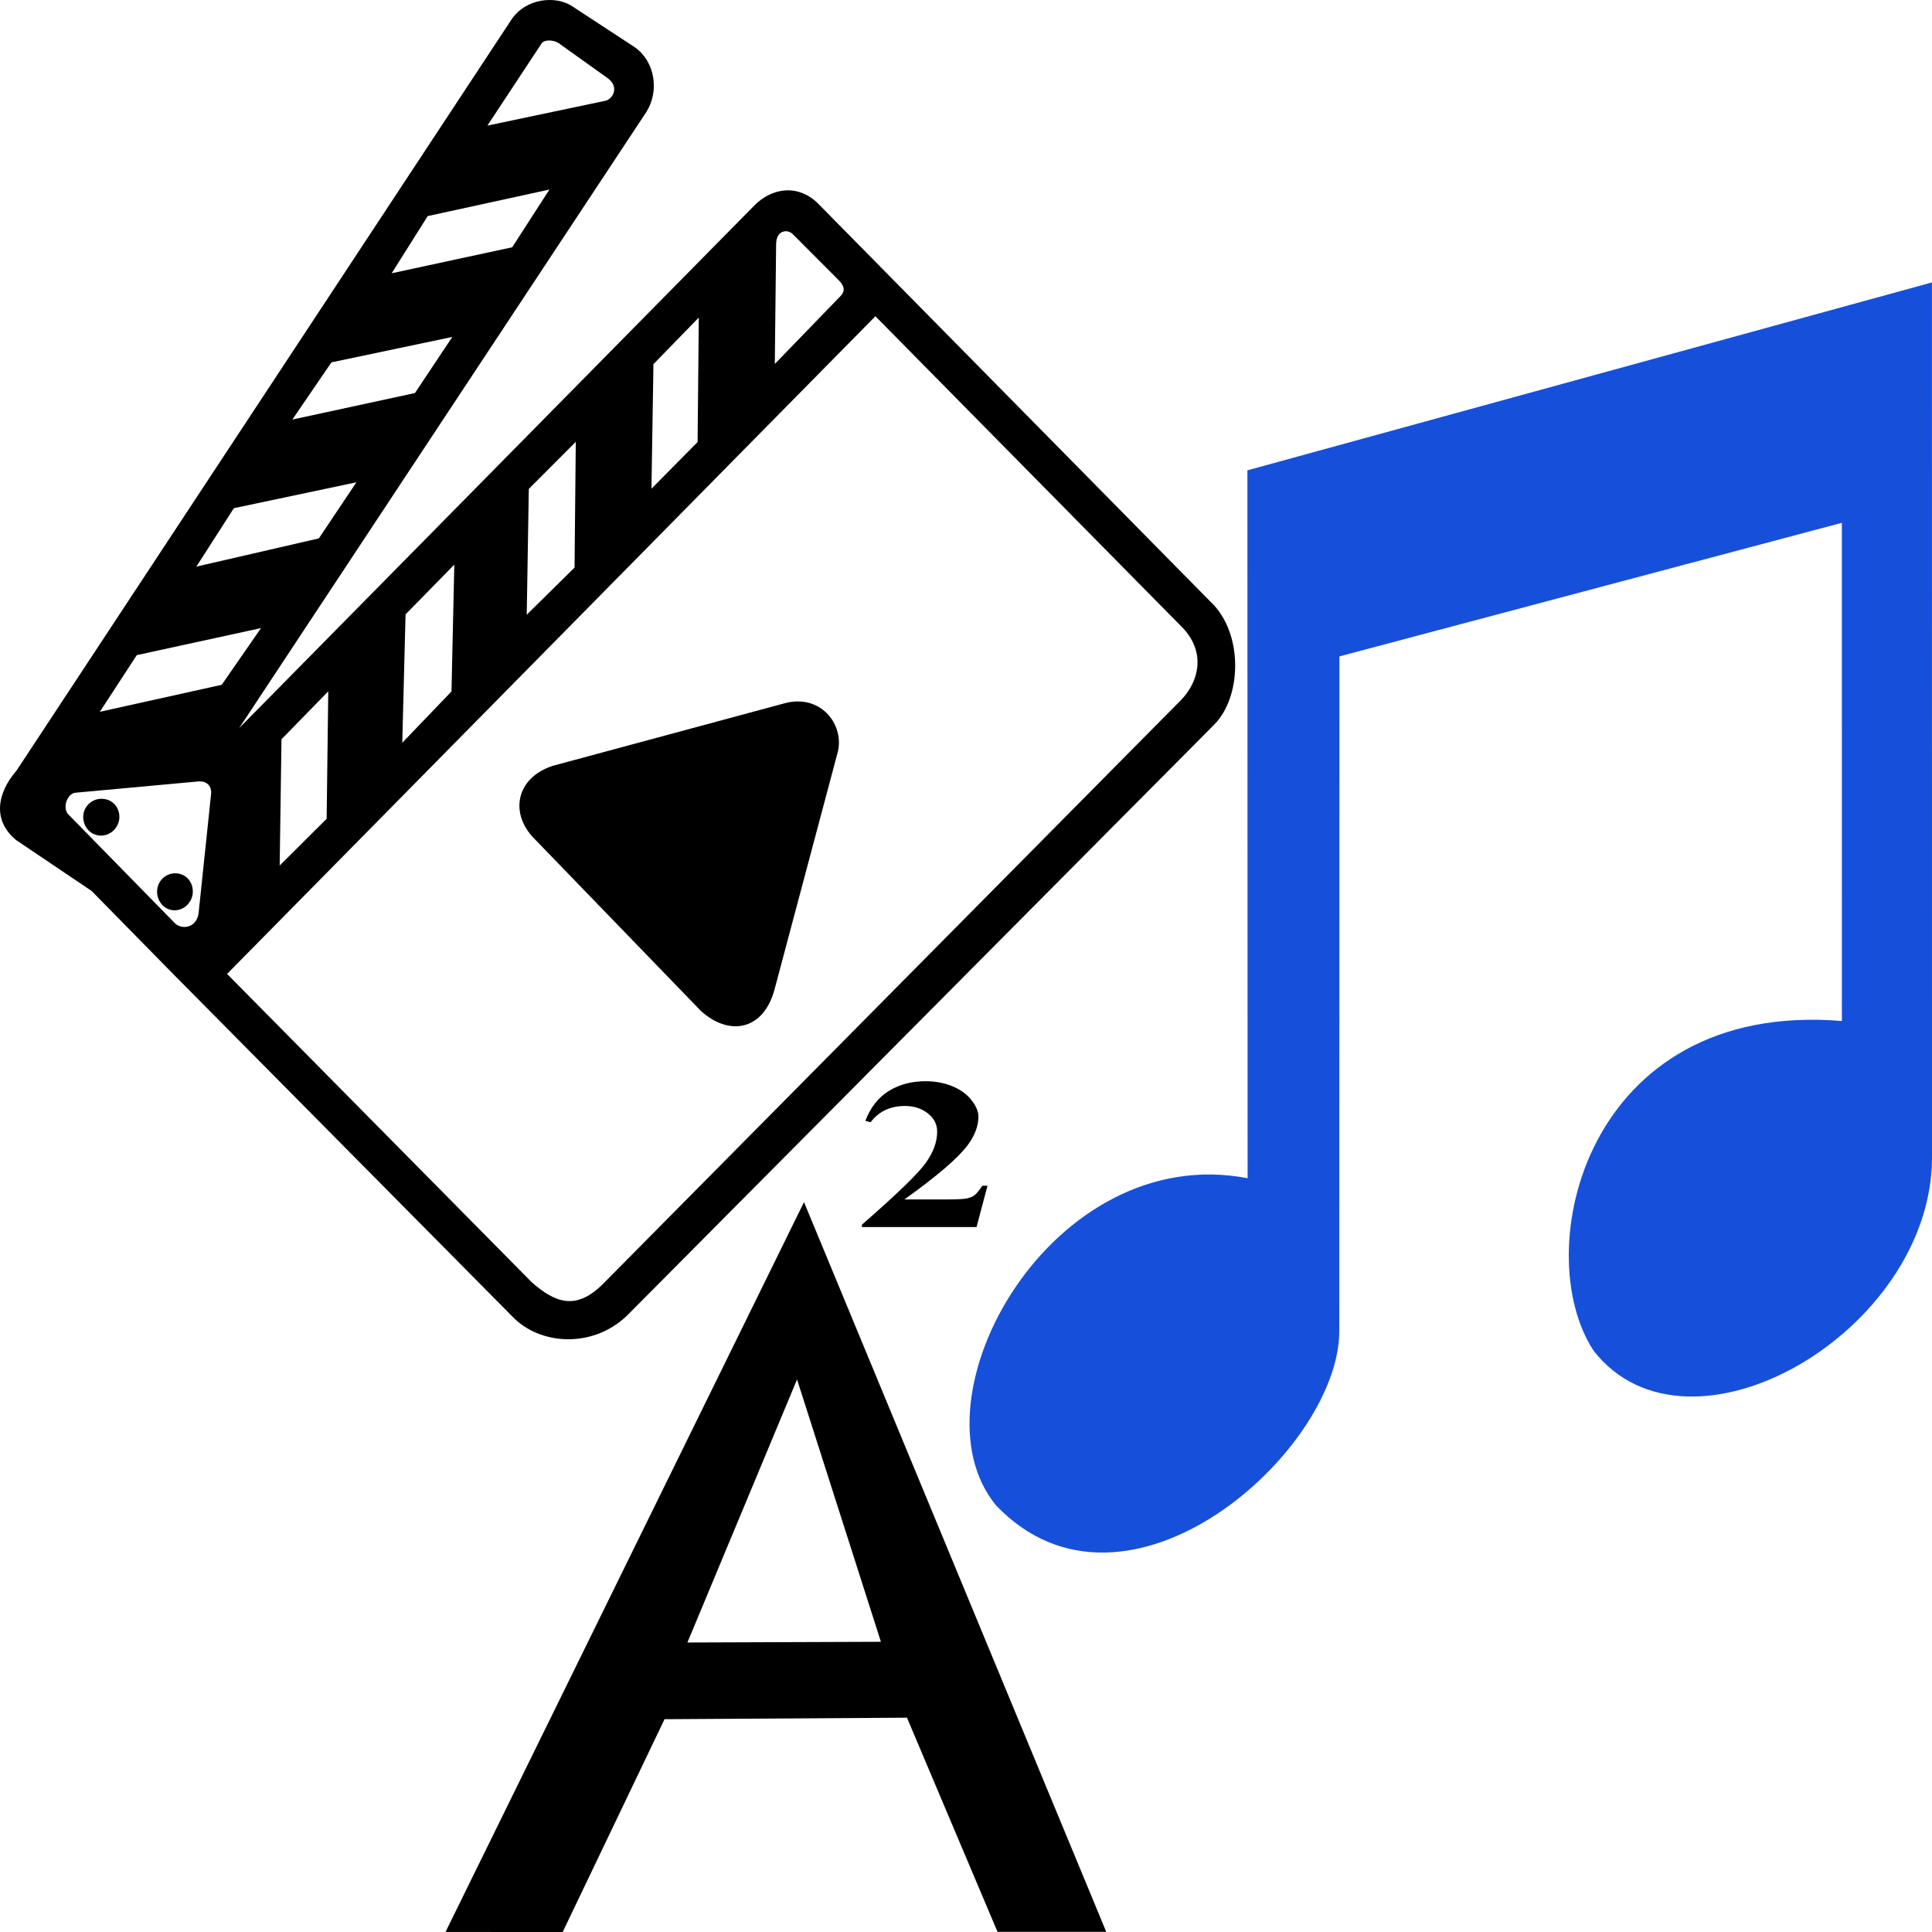
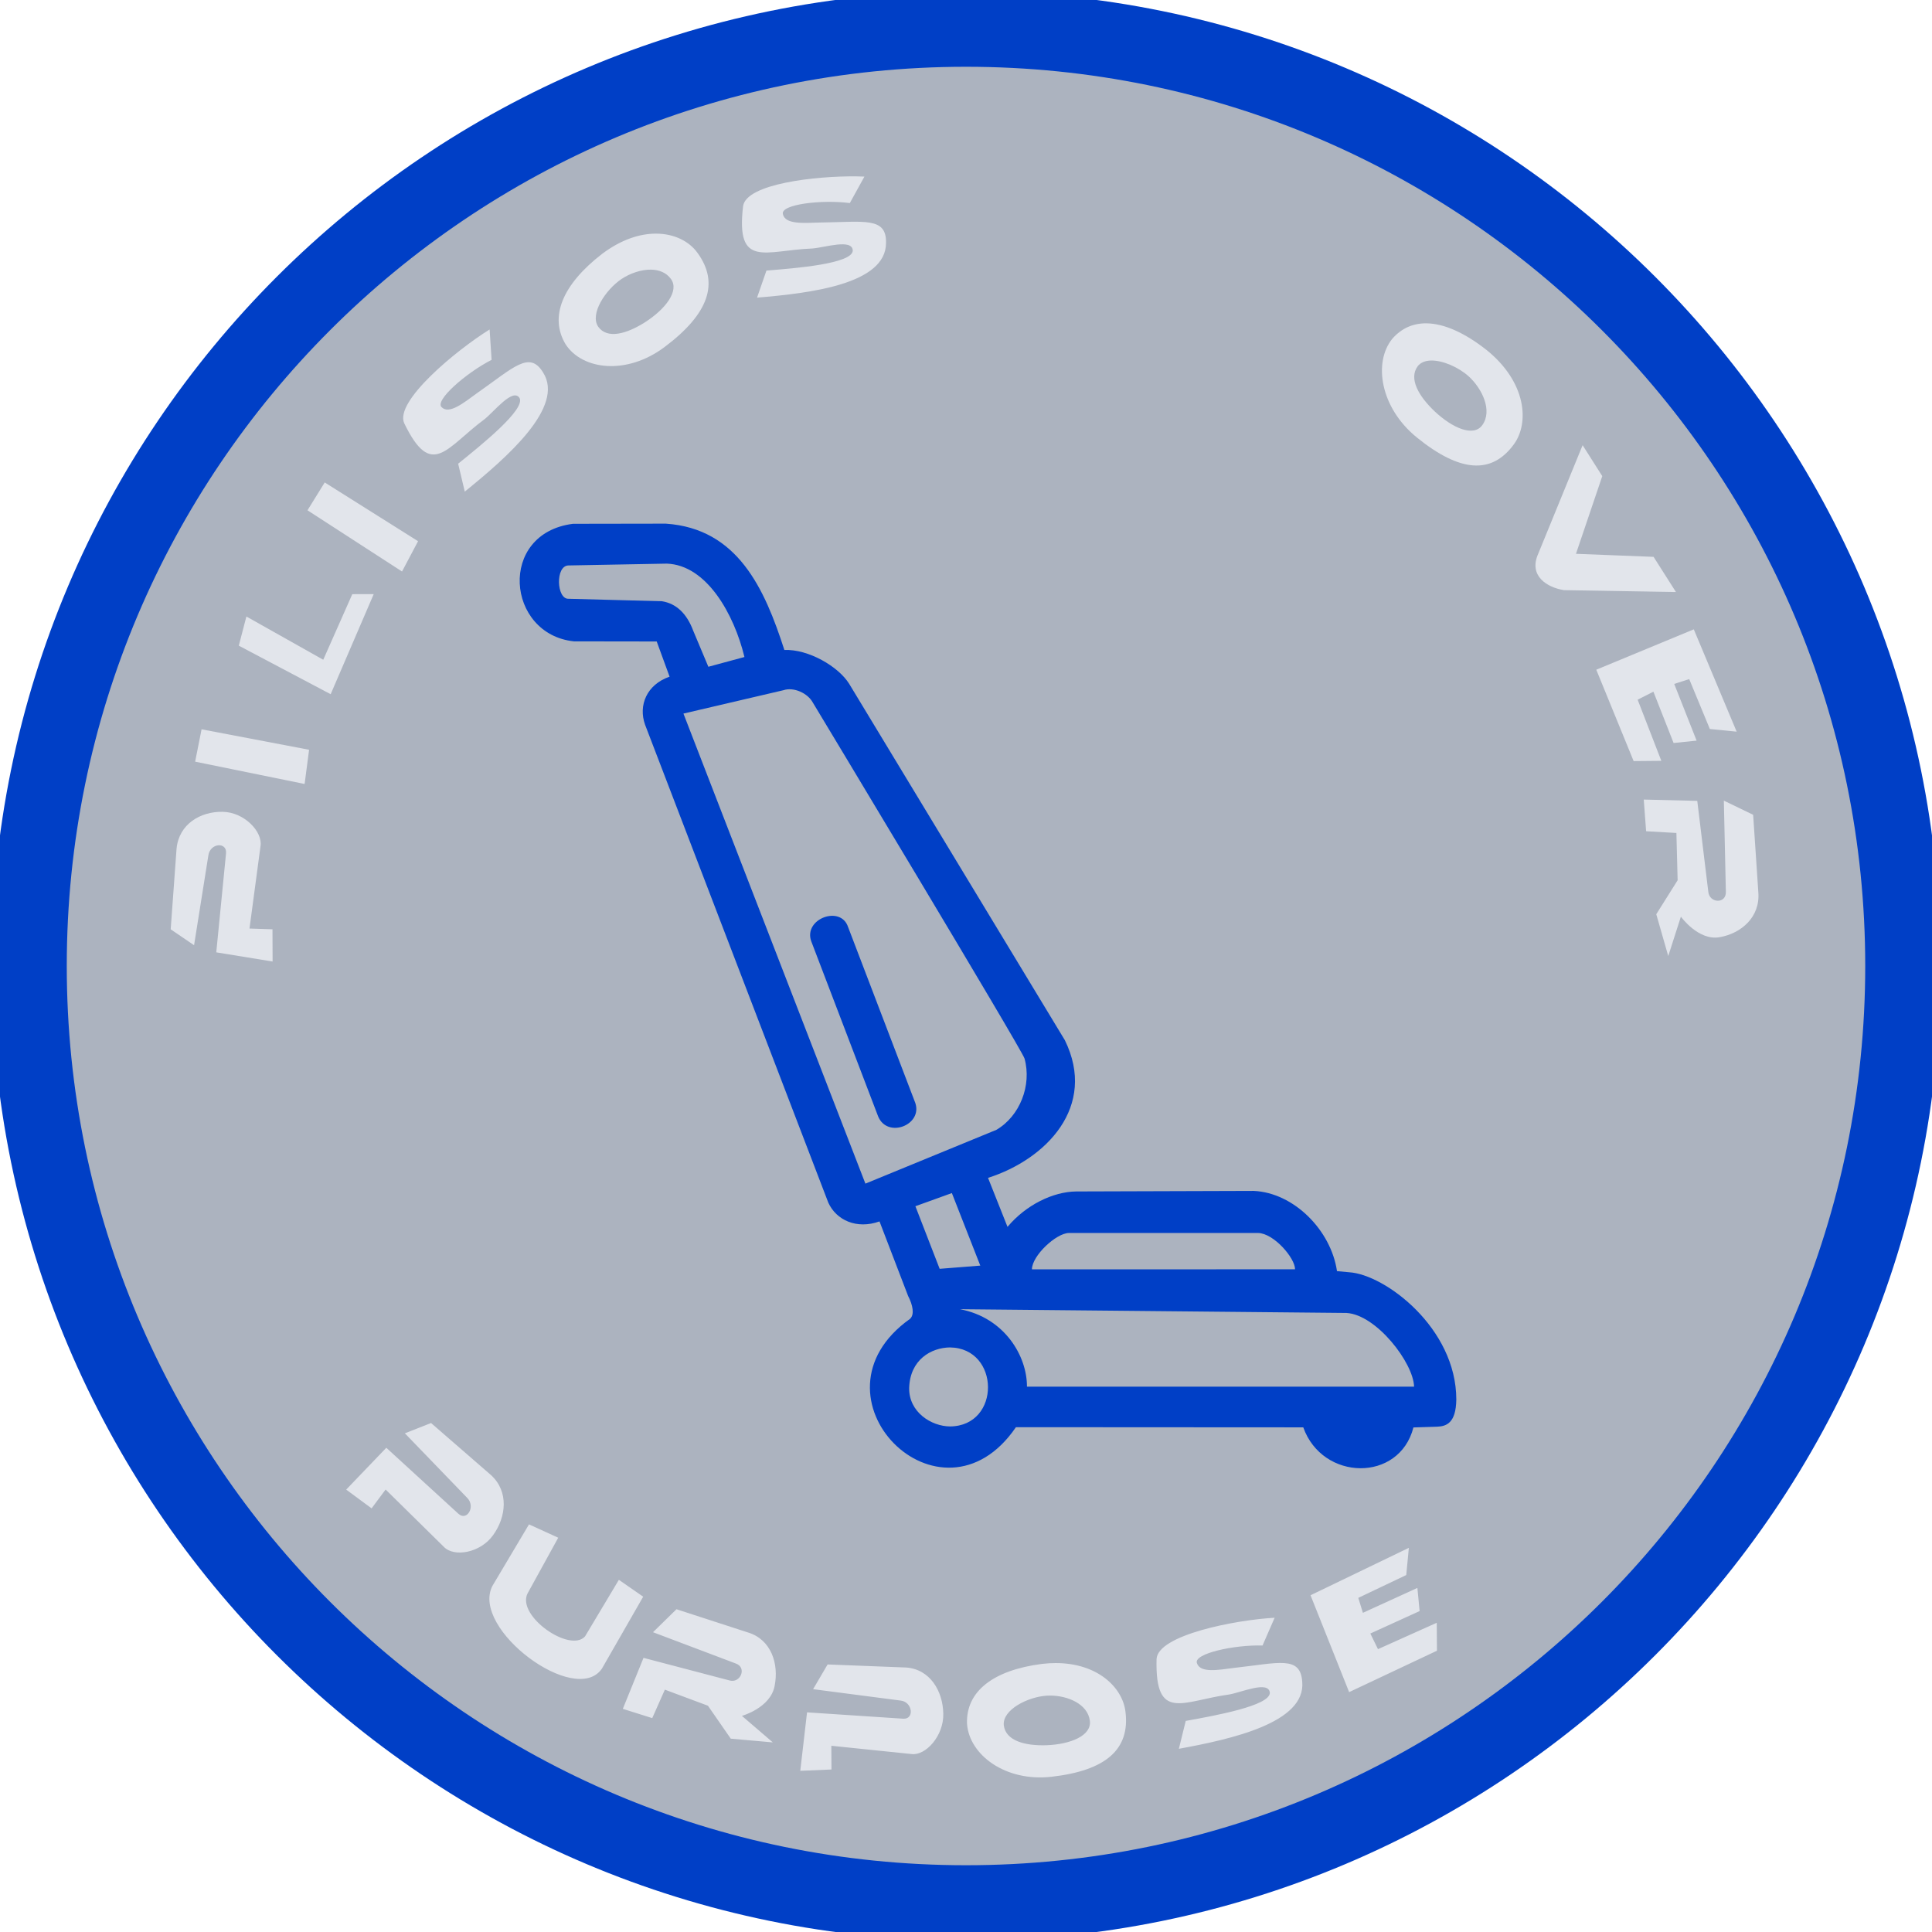
<svg xmlns="http://www.w3.org/2000/svg" width="192" height="192" viewBox="0 0 192 192" xml:space="preserve">
-   <g transform="matrix(4.116192,0,0,4.170172,-2.842929,-1.633043)">
-     <path d="m 23.033,26.158 c -0.333,0 -0.627,0.077 -0.881,0.231 -0.254,0.154 -0.444,0.392 -0.569,0.713 l 0.128,0.033 c 0.197,-0.258 0.473,-0.387 0.829,-0.387 0.217,0 0.401,0.059 0.552,0.176 0.15,0.116 0.225,0.261 0.225,0.437 0,0.241 -0.091,0.488 -0.274,0.741 -0.18,0.253 -0.695,0.745 -1.544,1.476 v 0.055 h 2.769 l 0.264,-0.984 h -0.125 c -0.079,0.116 -0.142,0.192 -0.191,0.228 -0.049,0.035 -0.111,0.06 -0.187,0.075 -0.074,0.015 -0.236,0.023 -0.486,0.023 h -1.017 c 0.786,-0.554 1.296,-0.986 1.53,-1.296 0.171,-0.229 0.257,-0.455 0.257,-0.678 0,-0.122 -0.056,-0.253 -0.167,-0.392 -0.111,-0.141 -0.265,-0.251 -0.461,-0.331 -0.197,-0.08 -0.414,-0.12 -0.652,-0.12 z m -2.931,2.881 -8.655,17.393 2.829,6.53e-4 2.459,-5.071 5.853,-0.036 2.186,5.103 h 2.625 z m -0.168,4.226 2.025,6.252 -4.672,0.017 z" fill="#000000" />
-     <path d="M 13.037,0.861 1.09,18.755 c -0.484,0.553 -0.576,1.201 -0.006,1.659 l 1.819,1.21 1.95,1.96 8.199,8.172 c 0.656,0.689 1.928,0.78 2.766,-0.002 L 30.013,17.653 c 0.64,-0.647 0.692,-2.069 -0.005,-2.83 L 20.478,5.279 C 19.976,4.753 19.32,4.868 18.901,5.291 L 6.465,17.743 16.296,3.06 C 16.609,2.57 16.514,1.871 16.021,1.52 L 14.492,0.532 C 14.104,0.286 13.389,0.343 13.037,0.861 Z m 1.143,0.56 1.194,0.842 c 0.274,0.211 0.109,0.485 -0.062,0.529 l -2.854,0.593 1.307,-1.956 c 0.062,-0.1 0.286,-0.091 0.415,-0.009 z m -0.224,3.488 -0.899,1.375 -2.91,0.62 0.87,-1.363 z m 5.877,1.064 1.111,1.1 c 0.138,0.139 0.156,0.26 0.038,0.376 l -1.585,1.616 0.032,-2.859 c 0.005,-0.344 0.287,-0.355 0.403,-0.233 z m 1.993,1.955 7.433,7.439 c 0.542,0.579 0.382,1.265 -0.055,1.708 L 15.206,31.031 c -0.612,0.569 -1.094,0.424 -1.678,-0.083 L 6.173,23.601 Z m -4.264,0.031 -0.029,2.967 -1.114,1.112 0.048,-2.968 z m -5.951,0.462 -0.902,1.337 -2.96,0.632 0.944,-1.363 z m 2.981,2.5 -0.03,2.997 -1.154,1.123 0.05,-2.998 z m -5.296,0.964 -0.907,1.337 -2.957,0.672 0.905,-1.392 z m 2.363,1.962 -0.068,3.023 -1.188,1.222 0.079,-3.059 z m -4.667,1.513 -0.948,1.351 -2.943,0.644 0.892,-1.351 z m 1.624,1.507 -0.039,3.037 -1.134,1.114 0.044,-3.009 z m 11.335,0.24 c -0.102,4.98e-4 -0.21,0.015 -0.323,0.046 l -5.599,1.491 c -0.889,0.292 -1.049,1.149 -0.412,1.76 l 3.993,4.076 c 0.673,0.609 1.53,0.488 1.792,-0.551 l 1.502,-5.567 C 21.083,17.785 20.664,17.105 19.951,17.108 Z M 5.478,19.014 c 0.218,-0.018 0.333,0.126 0.308,0.308 l -0.297,2.797 c -0.026,0.372 -0.386,0.445 -0.57,0.279 L 2.352,19.811 c -0.167,-0.147 -0.047,-0.504 0.157,-0.528 z m -2.335,0.413 c -0.259,9.03e-4 -0.445,0.208 -0.443,0.435 8.75e-4,0.243 0.185,0.442 0.429,0.443 0.256,-0.002 0.445,-0.217 0.444,-0.446 9.5e-4,-0.239 -0.179,-0.431 -0.429,-0.431 z m 1.779,1.776 c -0.257,9.02e-4 -0.44,0.209 -0.439,0.437 8.75e-4,0.244 0.183,0.444 0.424,0.445 0.253,-0.002 0.44,-0.218 0.439,-0.448 8.74e-4,-0.24 -0.177,-0.433 -0.424,-0.434 z" />
-     <path d="m 30.812,28.471 -0.005,-16.871 16.527,-4.478 0.002,20.875 c -0.028,4.15 -5.872,7.477 -8.167,4.588 -1.582,-2.362 -0.201,-8.365 5.991,-7.862 l -8.66e-4,-11.872 -12.13,3.183 -0.004,16.085 c -0.003,2.852 -5.142,7.396 -8.286,4.148 -2.129,-2.555 1.339,-8.691 6.072,-7.798 z" fill="#1650DA" />
-   </g>
+   <ellipse style="display:inline;fill:#acb3bf;fill-opacity:1;stroke:#003fc6;stroke-width:7.5;stroke-miterlimit:11.9;stroke-dasharray:none;stroke-opacity:1;paint-order:markers fill stroke" cx="96" cy="96" rx="93.115" ry="93.115" id="ellipse6259" />
+   <path d="m 42.837,141.418 -2.601,1.023 6.183,6.403 c 0.882,0.869 -0.013,2.371 -0.864,1.591 l -7.164,-6.557 -3.987,4.157 2.524,1.864 1.394,-1.872 5.794,5.703 c 0.993,1.039 3.611,0.617 4.881,-1.16 1.315,-1.81 1.586,-4.341 -0.196,-5.973 z m 9.734,10.073 -3.639,6.121 c -2.183,4.258 8.266,12.046 10.889,8.209 l 4.098,-7.143 -2.416,-1.678 -3.362,5.623 c -1.495,1.675 -6.813,-2.028 -5.719,-4.257 l 3.055,-5.55 z m 87.439,2.332 -9.771,4.712 3.836,9.626 8.728,-4.114 -0.02,-2.778 -5.841,2.622 -0.76,-1.553 4.899,-2.232 -0.223,-2.3 -5.415,2.474 -0.458,-1.486 4.767,-2.268 z m -72.782,6.101 -2.333,2.284 8.224,3.108 c 1.155,0.403 0.453,2.016 -0.638,1.68 l -8.529,-2.24 -2.057,5.067 2.924,0.921 1.254,-2.828 4.281,1.597 2.269,3.274 4.18,0.371 -3.071,-2.636 c 0,0 2.82,-0.788 3.245,-2.953 0.452,-2.214 -0.338,-4.627 -2.621,-5.329 z m 59.444,0.846 c -3.892,0.213 -11.612,1.709 -11.735,4.106 -0.155,6.31 2.599,4.149 7.235,3.517 1.212,-0.213 3.896,-1.399 4.024,-0.178 0.035,1.302 -5.474,2.287 -8.36,2.808 l -0.681,2.77 c 5.257,-0.961 12.62,-2.596 12.26,-6.659 -0.179,-2.626 -2.345,-1.868 -6.737,-1.384 -1.613,0.208 -3.41,0.545 -3.731,-0.476 -0.336,-0.945 3.717,-1.83 6.522,-1.744 z m -21.762,4.504 c -0.431,-5e-5 -0.881,0.027 -1.348,0.081 -4.867,0.622 -7.583,2.739 -7.46,5.958 0.22,3.065 3.788,5.786 8.406,5.259 5.378,-0.613 7.814,-2.712 7.337,-6.481 -0.294,-2.396 -2.764,-4.816 -6.934,-4.817 z m -22.663,0.138 -1.442,2.456 8.688,1.131 c 1.213,0.126 1.401,1.88 0.265,1.804 l -9.555,-0.632 -0.673,5.81 3.101,-0.13 -0.014,-2.359 7.965,0.822 c 1.401,0.19 3.217,-1.803 3.161,-4.01 -0.039,-2.262 -1.331,-4.432 -3.708,-4.589 z m 22.139,3.091 c 1.713,0.014 3.707,0.819 3.924,2.507 0.187,1.476 -1.918,2.336 -4.292,2.429 -2.137,0.073 -4.078,-0.432 -4.263,-1.99 -0.145,-1.538 2.382,-2.82 4.294,-2.938 0.111,-0.005 0.223,-0.009 0.337,-0.008 z" fill="#e2e5eb" id="path6425" style="stroke-width:0.769" />
+   <path d="m 141.792,32.133 c -1.343,-0.023 -2.503,0.479 -3.419,1.524 -1.919,2.349 -1.213,6.869 2.443,9.828 4.259,3.447 7.42,3.707 9.632,0.668 1.559,-2.123 1.245,-6.182 -2.71,-9.367 -2.194,-1.727 -4.221,-2.624 -5.947,-2.653 z m 0.396,3.697 c 1.192,-0.036 2.766,0.672 3.761,1.564 1.336,1.214 2.407,3.411 1.353,4.865 -0.866,1.19 -2.953,0.284 -4.713,-1.365 -1.577,-1.491 -2.623,-3.254 -1.699,-4.5 0.293,-0.376 0.757,-0.547 1.299,-0.563 z m 15.091,8.412 -4.402,10.765 c -1.02,2.244 0.91,3.384 2.544,3.641 l 11.134,0.189 -2.225,-3.498 -7.712,-0.302 2.614,-7.72 z m 11.048,18.301 -9.691,4.012 3.713,9.082 2.752,-0.026 -2.354,-6.077 1.567,-0.795 2.007,5.099 2.286,-0.235 -2.225,-5.636 1.49,-0.479 2.051,4.96 2.664,0.264 z m -4.973,16.917 0.236,3.147 3.009,0.173 0.122,4.699 -2.123,3.376 1.191,4.154 1.256,-3.913 c 0,0 1.742,2.424 3.849,2.041 2.161,-0.374 4.047,-2.015 3.847,-4.465 l -0.515,-7.699 -2.912,-1.408 0.2,9.039 c 0.058,1.257 -1.652,1.173 -1.747,0.002 l -1.094,-9.017 z" fill="#e2e5eb" id="path6427" style="stroke-width:0.769" />
+   <path d="m 85.132,17.528 c -4.069,-0.051 -10.964,0.731 -11.285,2.957 -0.736,6.266 2.204,4.384 6.877,4.211 1.226,-0.093 4.008,-1.01 4.023,0.218 -0.085,1.3 -5.659,1.741 -8.58,1.976 l -0.932,2.688 c 5.321,-0.44 12.8,-1.343 12.817,-5.423 0.064,-2.631 -2.162,-2.092 -6.579,-2.041 -1.625,0.048 -3.445,0.209 -3.671,-0.838 -0.248,-0.974 3.869,-1.457 6.653,-1.096 l 1.451,-2.63 c -0.243,-0.011 -0.502,-0.019 -0.773,-0.022 z m -19.941,5.69 c -1.598,-0.003 -3.458,0.583 -5.357,2.014 -3.93,3.03 -5.273,6.255 -3.622,8.988 1.661,2.55 6.066,3.091 9.825,0.272 4.379,-3.283 5.487,-6.352 3.265,-9.383 -0.823,-1.132 -2.299,-1.889 -4.11,-1.891 z m -0.47,3.579 c 0.777,0.018 1.486,0.287 1.952,0.919 0.871,1.186 -0.547,3.01 -2.565,4.305 -1.822,1.156 -3.748,1.711 -4.656,0.452 -0.863,-1.262 0.714,-3.67 2.319,-4.75 0.842,-0.559 1.952,-0.949 2.95,-0.926 z m -16.063,5.946 c -3.339,2.077 -9.47,7.144 -8.487,9.319 2.736,5.644 4.182,2.402 7.987,-0.406 0.972,-0.776 2.802,-3.127 3.471,-2.111 0.624,1.133 -3.79,4.676 -6.099,6.537 l 0.659,2.774 c 4.202,-3.4 9.956,-8.415 7.789,-11.828 -1.353,-2.231 -2.921,-0.512 -6.577,2.047 -1.329,0.966 -2.761,2.136 -3.51,1.392 -0.727,-0.671 2.448,-3.421 4.962,-4.706 z m -16.388,15.202 -1.712,2.768 9.395,6.083 1.593,-3.011 z m 4.87,11.097 -2.129,0.005 -2.887,6.518 -7.637,-4.297 -0.756,2.897 9.13,4.825 z m -17.107,13.436 -0.641,3.215 10.88,2.218 0.445,-3.4 z m 2.094,8.199 c -2.191,-0.045 -4.339,1.207 -4.58,3.654 l -0.584,8.024 2.323,1.58 1.42,-8.921 c 0.168,-1.247 1.872,-1.375 1.756,-0.205 l -0.969,9.834 5.597,0.912 -0.011,-3.204 -2.285,-0.073 1.095,-8.188 c 0.236,-1.439 -1.625,-3.387 -3.764,-3.412 z" fill="#e2e5eb" id="path6429" style="stroke-width:0.769" />
+   <path d="m 90.444,131.059 c 0.458,-0.424 0.267,-1.375 -0.196,-2.264 l -2.844,-7.413 c -2.271,0.816 -4.296,-0.128 -5.087,-1.862 L 64.105,72.017 c -0.682,-1.91 0.156,-3.984 2.438,-4.77 l -1.28,-3.498 -8.228,-0.012 c -6.725,-0.707 -7.6,-10.728 -0.092,-11.682 l 9.227,-0.015 c 7.148,0.484 9.814,6.462 11.78,12.555 2.373,-0.104 5.377,1.639 6.443,3.367 l 21.431,35.411 c 3.241,6.608 -1.874,11.847 -7.635,13.682 l 1.936,4.871 c 1.84,-2.195 4.533,-3.494 6.82,-3.52 l 17.635,-0.055 c 4.014,0.169 7.701,3.933 8.288,7.972 l 1.207,0.113 c 3.538,0.207 10.65,5.52 10.651,12.647 -0.033,2.336 -0.978,2.662 -1.905,2.7 l -2.356,0.075 c -1.406,5.476 -9.047,5.337 -10.948,-0.01 l -28.555,-0.016 c -7.476,10.944 -21.37,-3.075 -10.517,-10.772 z m 3.966,2.846 c -1.876,0.022 -3.97,1.221 -4.058,4.024 -0.042,2.406 2.204,3.818 4.065,3.829 5.071,-0.048 4.982,-7.782 -0.008,-7.852 z m 39.399,-3.425 -38.41,-0.372 c 4.463,0.844 6.675,4.685 6.659,7.697 h 38.472 c -0.066,-2.37 -3.743,-7.155 -6.721,-7.325 z m -36.389,-4.705 -2.825,-7.209 -3.624,1.307 2.411,6.221 z m 31.28,0.368 c 0.01,-1.12 -2.117,-3.584 -3.674,-3.611 h -18.802 c -1.275,0.022 -3.664,2.261 -3.672,3.614 z M 99.022,112.281 c 2.325,-1.359 3.531,-4.415 2.796,-7.082 -0.234,-0.849 -21.038,-35.375 -21.038,-35.375 -0.509,-0.945 -1.909,-1.574 -2.922,-1.232 L 67.919,70.914 86.003,117.628 Z M 87.268,110.946 80.615,93.528 c -0.779,-2.229 2.947,-3.604 3.668,-1.397 l 6.681,17.485 c 0.737,2.203 -2.782,3.55 -3.696,1.33 z M 73.982,65.293 c -1.028,-4.251 -3.748,-9.139 -7.714,-9.281 l -9.779,0.182 c -1.316,0.026 -1.185,3.349 0,3.311 l 9.295,0.245 c 1.429,0.227 2.474,1.235 3.104,2.924 l 1.508,3.589 z" fill="#003fc6" />
</svg>
